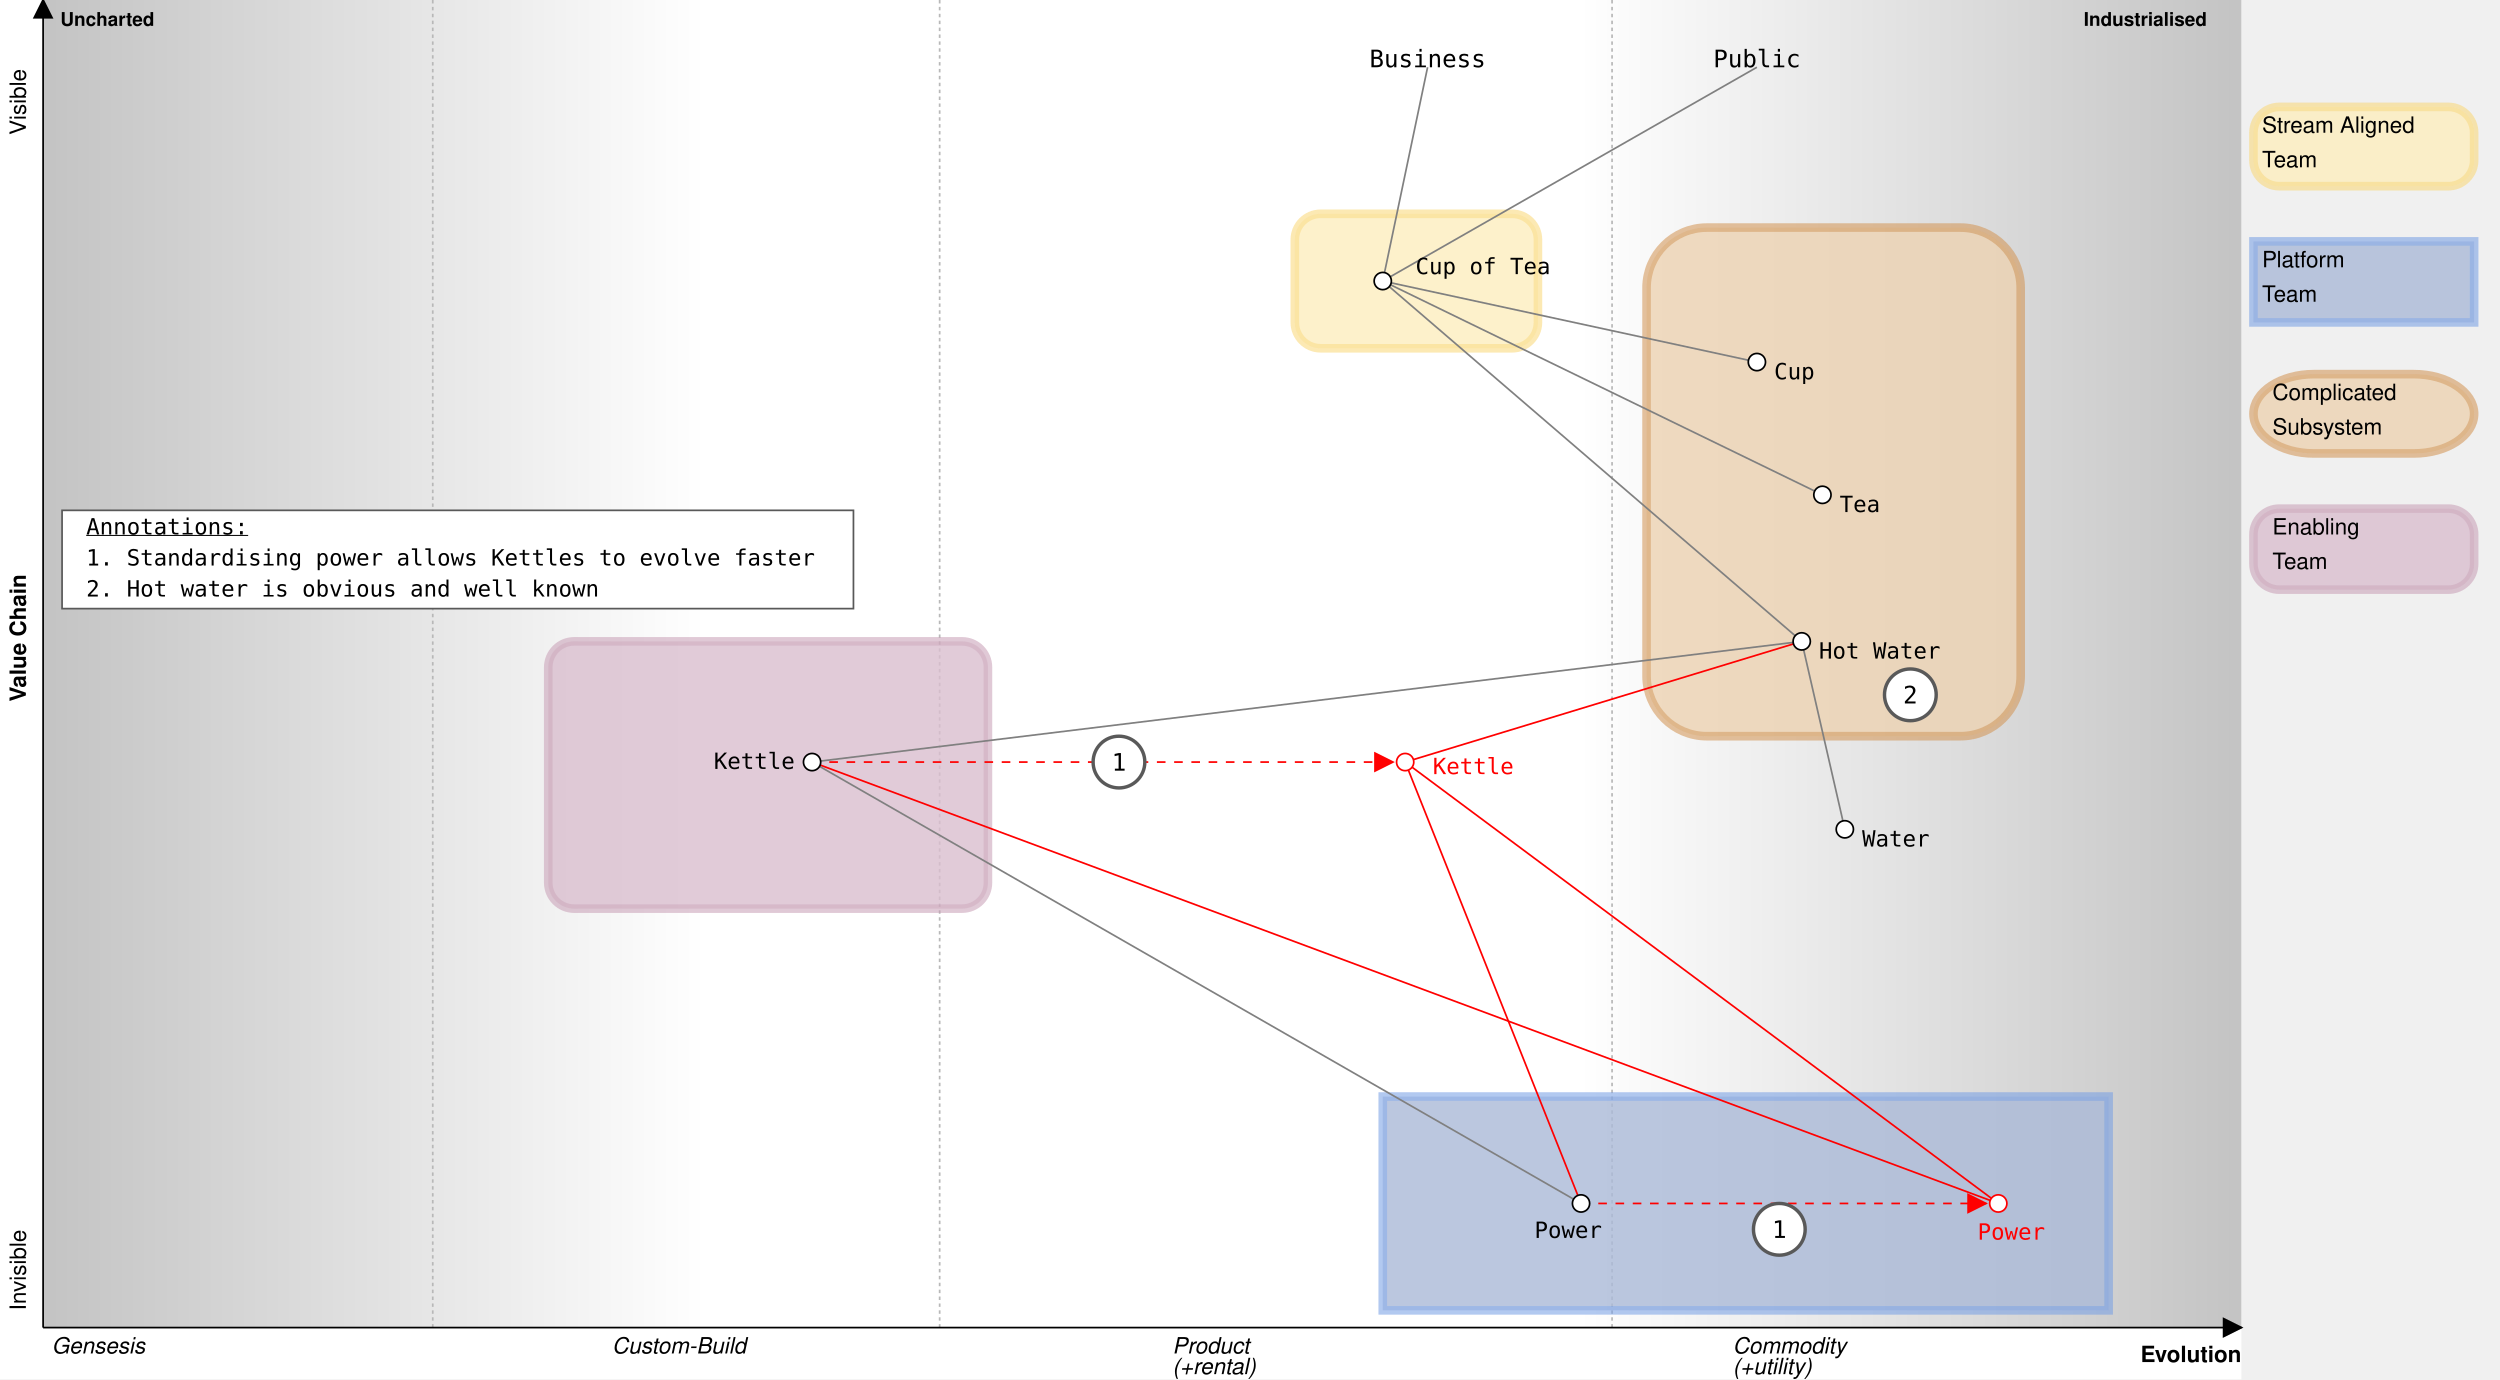
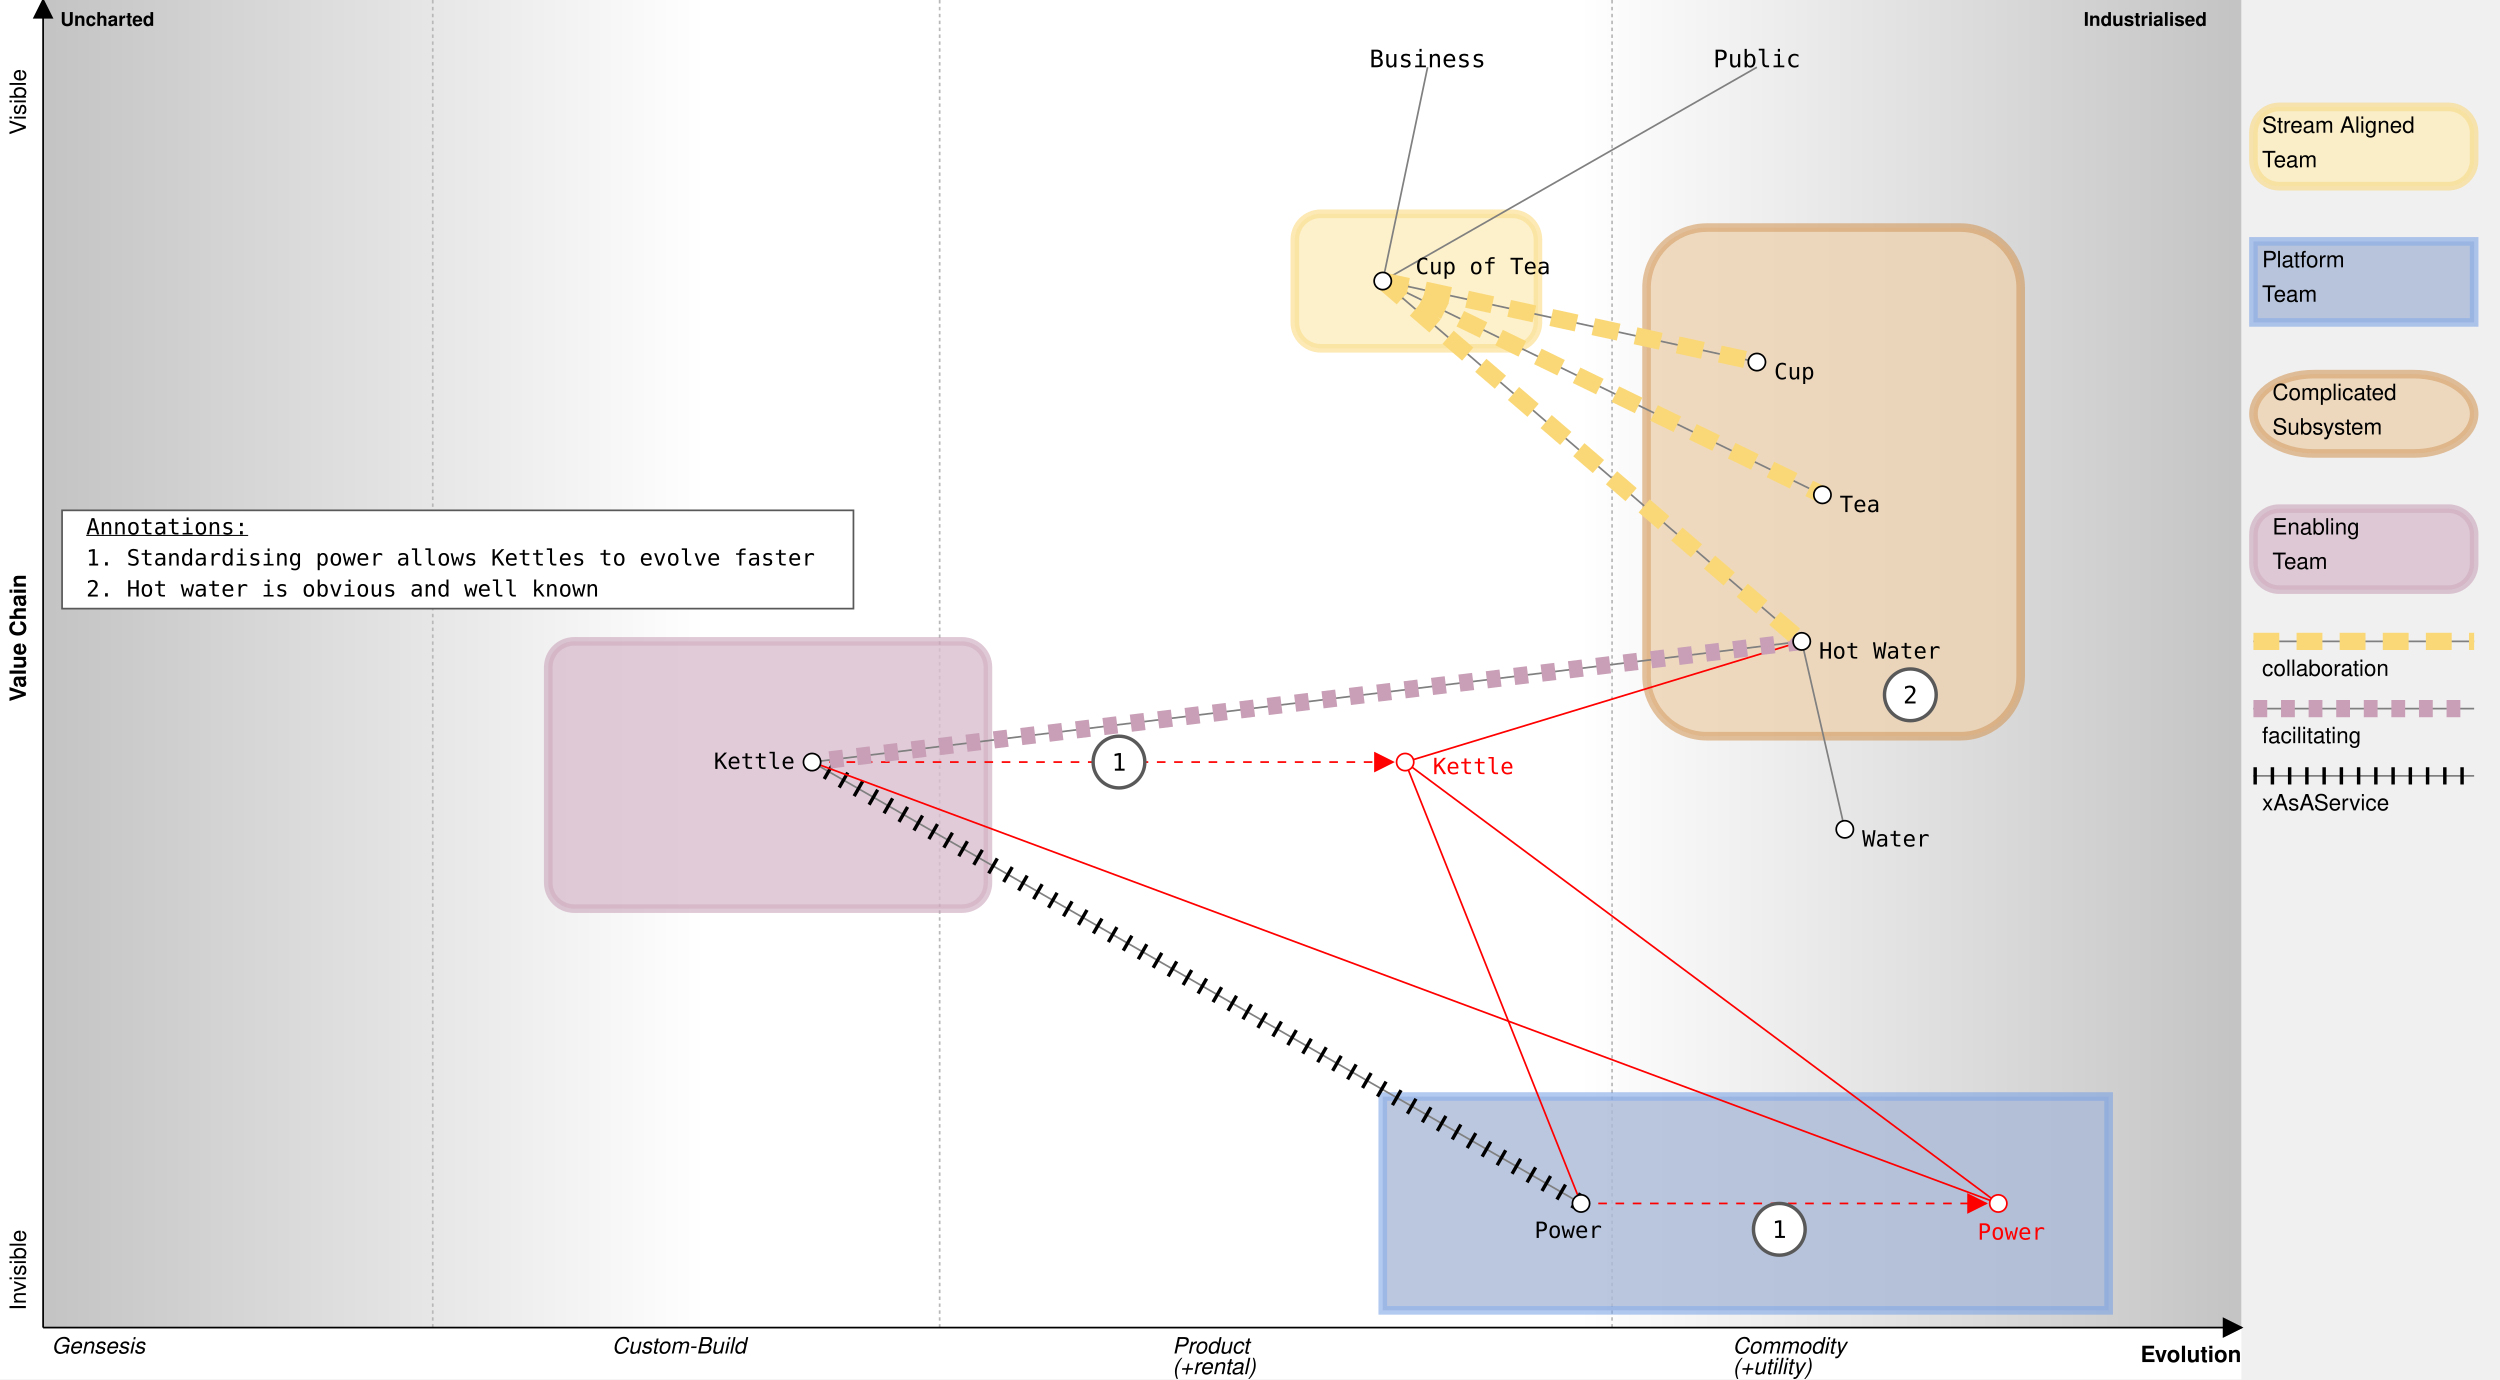
<svg xmlns="http://www.w3.org/2000/svg" width="1450" height="800">
  <g font-family="&quot;Helvetica Neue&quot;,Helvetica,Arial,sans-serif" font-size="13px"> &gt;
<g transform="translate(1307,62)">
      <rect x="0" y="0" width="128" height="46" rx="15" ry="15" fill="rgb(252, 237, 190)" opacity="0.8" stroke="rgb(250,216,120)" stroke-opacity="0.7" stroke-width="5px" />
    </g>
    <text x="1312" y="77">Stream Aligned</text>
    <text x="1312" y="97">Team</text>
    <g transform="translate(1307,140)">
      <rect x="0" y="0" width="128" height="47" fill="rgb(170, 185, 215)" opacity="0.8" stroke="rgb(119,159,229)" stroke-opacity="0.7" stroke-width="5px" />
    </g>
    <text x="1312" y="155">Platform</text>
    <text x="1312" y="175">Team</text>
    <g transform="translate(1307,217)">
      <rect x="0" y="0" width="128" height="46" rx="35" ry="35" fill="rgb(236, 210, 177)" opacity="0.8" stroke="rgb(210,149,84)" stroke-opacity="0.7" stroke-width="5px" />
    </g>
    <text x="1318" y="232">Complicated</text>
    <text x="1318" y="252">Subsystem</text>
    <g transform="translate(1307,295)">
      <rect x="0" y="0" width="128" height="47" rx="15" ry="15" fill="rgb(217, 190, 206)" opacity="0.8" stroke="rgb(200,159,182)" stroke-opacity="0.7" stroke-width="5px" />
    </g>
    <text x="1318" y="310">Enabling</text>
    <text x="1318" y="330">Team</text>
+     <line x1="1307" y1="372" x2="1435" y2="372" stroke="grey" stroke-width="1" />
+     <line x1="1307" y1="372" x2="1435" y2="372" stroke-dasharray="15 10" stroke="rgb(250,216,120)" stroke-width="10" />
+     <text x="1312" y="392">collaboration</text>
+     <line x1="1307" y1="411" x2="1435" y2="411" stroke="grey" stroke-width="1" />
+     <line x1="1307" y1="411" x2="1435" y2="411" stroke-dasharray="8 8" stroke="rgb(200,159,182)" stroke-width="10" />
+     <text x="1312" y="431">facilitating</text>
+     <line x1="1307" y1="450" x2="1435" y2="450" stroke="grey" stroke-width="1" />
+     <line x1="1307" y1="450" x2="1435" y2="450" stroke-dasharray="2 8" stroke="black" stroke-width="10" />
+     <text x="1312" y="470">xAsAService</text>
  </g>
  <rect x="0" y="0" width="1300" height="800" style="fill:white" />
  <defs>
    <linearGradient id="wardleyGradient" x1="0%" y1="0%" x2="100%" y2="0%">
      <stop offset="0%" stop-color="rgb(196,196,196)" stop-opacity="1.00" />
      <stop offset="30%" stop-color="rgb(255,255,255)" stop-opacity="1.00" />
      <stop offset="70%" stop-color="rgb(255,255,255)" stop-opacity="1.00" />
      <stop offset="100%" stop-color="rgb(196,196,196)" stop-opacity="1.00" />
    </linearGradient>
    <marker id="arrow" refX="15" refY="0" markerWidth="12" markerHeight="12" viewBox="0 -5 10 10">
      <path d="M0,-5L10,0L0,5" style="fill:red" />
    </marker>
    <marker id="graphArrow" refX="9" refY="0" markerWidth="12" markerHeight="12" viewBox="0 -5 10 10">
      <path d="M0,-5L10,0L0,5" style="fill:black" />
    </marker>
  </defs>
  <rect x="25" y="0" width="1275" height="770" style="fill:url(#wardleyGradient)" />
  <g transform="translate(0,800) rotate(270)">
    <g font-family="&quot;Helvetica Neue&quot;,Helvetica,Arial,sans-serif" font-size="13px"> &gt;
<line x1="30" y1="25" x2="800" y2="25" stroke="black" stroke-width="1" marker-end="url(#graphArrow)" />
      <line x1="800" y1="251" x2="30" y2="251" stroke="#b8b8b8" stroke-dasharray="2,2" />
      <line x1="800" y1="545" x2="30" y2="545" stroke="#b8b8b8" stroke-dasharray="2,2" />
      <line x1="800" y1="935" x2="30" y2="935" stroke="#b8b8b8" stroke-dasharray="2,2" />
      <text x="40" y="15" text-anchor="start">Invisible</text>
      <text x="760" y="15" text-anchor="end">Visible</text>
      <text x="430" y="15" text-anchor="middle" font-weight="bold">Value Chain</text>
    </g>
  </g>
  <line x1="25" y1="770" x2="1300" y2="770" stroke="black" stroke-width="1" marker-end="url(#graphArrow)" />
  <g font-family="&quot;Helvetica Neue&quot;,Helvetica,Arial,sans-serif" font-size="13px" font-style="italic">
    <text x="35" y="15" font-style="normal" font-size="11px" font-weight="bold">Uncharted</text>
    <text x="1280" y="15" font-style="normal" font-size="11px" font-weight="bold" text-anchor="end">Industrialised</text>
    <text x="30" y="785">Gensesis</text>
    <text x="355" y="785">Custom-Build</text>
    <text x="680" y="785">Product</text>
    <text x="680" y="797">(+rental)</text>
    <text x="1005" y="785">Commodity</text>
    <text x="1005" y="797">(+utility)</text>
    <text x="1300" y="790" text-anchor="end" font-weight="bold" font-style="normal">Evolution</text>
  </g>
  <g font-family="Consolas, Lucida Console, monospace" font-weight="14px" font-size="13px">
    <g id="teamtopologies">
+       <g transform="translate(751,124)">
+         <rect x="0" y="0" width="141" height="78" rx="15" ry="15" fill="rgb(252, 237, 190)" opacity="0.8" stroke="rgb(250,216,120)" stroke-opacity="0.7" stroke-width="5px" />
+       </g>
      <g transform="translate(318,372)">
        <rect x="0" y="0" width="255" height="155" rx="15" ry="15" fill="rgb(217, 190, 206)" opacity="0.8" stroke="rgb(200,159,182)" stroke-opacity="0.7" stroke-width="5px" />
+       </g>
+       <g transform="translate(955,132)">
+         <rect x="0" y="0" width="217" height="295" rx="35" ry="35" fill="rgb(236, 210, 177)" opacity="0.8" stroke="rgb(210,149,84)" stroke-opacity="0.7" stroke-width="5px" />
      </g>
      <g transform="translate(802,636)">
        <rect x="0" y="0" width="421" height="124" fill="rgb(170, 185, 215)" opacity="0.8" stroke="rgb(119,159,229)" stroke-opacity="0.7" stroke-width="5px" />
      </g>
-       <g transform="translate(955,132)">
-         <rect x="0" y="0" width="217" height="295" rx="35" ry="35" fill="rgb(236, 210, 177)" opacity="0.8" stroke="rgb(210,149,84)" stroke-opacity="0.7" stroke-width="5px" />
-       </g>
-       <g transform="translate(751,124)">
-         <rect x="0" y="0" width="141" height="78" rx="15" ry="15" fill="rgb(252, 237, 190)" opacity="0.8" stroke="rgb(250,216,120)" stroke-opacity="0.7" stroke-width="5px" />
-       </g>
    </g>
    <g id="links">
-       <line x1="1045" y1="372" x2="1070" y2="481" stroke="grey" stroke-width="1" />
-       <line x1="1045" y1="372" x2="471" y2="442" stroke="grey" stroke-width="1" />
-       <line x1="1045" y1="372" x2="815" y2="442" stroke="red" stroke-width="1" />
-       <line x1="917" y1="698" x2="1159" y2="698" stroke-dasharray="5 5" stroke="red" stroke-width="1" marker-end="url(#arrow)" />
-       <line x1="802" y1="163" x2="1019" y2="210" stroke="grey" stroke-width="1" />
-       <line x1="802" y1="163" x2="1057" y2="287" stroke="grey" stroke-width="1" />
-       <line x1="802" y1="163" x2="1045" y2="372" stroke="grey" stroke-width="1" />
-       <line x1="471" y1="442" x2="1159" y2="698" stroke="red" stroke-width="1" />
-       <line x1="471" y1="442" x2="815" y2="442" stroke-dasharray="5 5" stroke="red" stroke-width="1" marker-end="url(#arrow)" />
-       <line x1="471" y1="442" x2="917" y2="698" stroke="grey" stroke-width="1" />
-       <line x1="828" y1="39" x2="802" y2="163" stroke="grey" stroke-width="1" />
      <line x1="1019" y1="39" x2="802" y2="163" stroke="grey" stroke-width="1" />
      <line x1="815" y1="442" x2="917" y2="698" stroke="red" stroke-width="1" />
      <line x1="815" y1="442" x2="1159" y2="698" stroke="red" stroke-width="1" />
+       <line x1="917" y1="698" x2="1159" y2="698" stroke-dasharray="5 5" stroke="red" stroke-width="1" marker-end="url(#arrow)" />
+       <line x1="471" y1="442" x2="917" y2="698" stroke="grey" stroke-width="1" />
+       <line x1="471" y1="442" x2="917" y2="698" stroke-dasharray="2 8" stroke="black" stroke-width="10" />
+       <line x1="471" y1="442" x2="1159" y2="698" stroke="red" stroke-width="1" />
+       <line x1="471" y1="442" x2="815" y2="442" stroke-dasharray="5 5" stroke="red" stroke-width="1" marker-end="url(#arrow)" />
+       <line x1="828" y1="39" x2="802" y2="163" stroke="grey" stroke-width="1" />
+       <line x1="1045" y1="372" x2="815" y2="442" stroke="red" stroke-width="1" />
+       <line x1="1045" y1="372" x2="1070" y2="481" stroke="grey" stroke-width="1" />
+       <line x1="1045" y1="372" x2="471" y2="442" stroke="grey" stroke-width="1" />
+       <line x1="1045" y1="372" x2="471" y2="442" stroke-dasharray="8 8" stroke="rgb(200,159,182)" stroke-width="10" />
+       <line x1="802" y1="163" x2="1057" y2="287" stroke="grey" stroke-width="1" />
+       <line x1="802" y1="163" x2="1057" y2="287" stroke-dasharray="15 10" stroke="rgb(250,216,120)" stroke-width="10" />
+       <line x1="802" y1="163" x2="1045" y2="372" stroke="grey" stroke-width="1" />
+       <line x1="802" y1="163" x2="1045" y2="372" stroke-dasharray="15 10" stroke="rgb(250,216,120)" stroke-width="10" />
+       <line x1="802" y1="163" x2="1019" y2="210" stroke="grey" stroke-width="1" />
+       <line x1="802" y1="163" x2="1019" y2="210" stroke-dasharray="15 10" stroke="rgb(250,216,120)" stroke-width="10" />
    </g>
    <g id="components">
      <g transform="translate(828,39)">
        <text x="0" y="0" font-weight="14px" font-size="14px" text-anchor="middle">Business</text>
      </g>
-       <g transform="translate(1019,39)">
-         <text x="0" y="0" font-weight="14px" font-size="14px" text-anchor="middle">Public</text>
+       <g transform="translate(1045,372)">
+         <text x="10" y="10">Hot Water</text>
+         <circle cx="0" cy="0" r="5" stroke-width="1" stroke="black" fill="white" />
      </g>
      <g transform="translate(802,163)">
        <text x="19" y="-4">Cup of Tea</text>
        <circle cx="0" cy="0" r="5" stroke-width="1" stroke="black" fill="white" />
+       </g>
+       <g transform="translate(1057,287)">
+         <text x="10" y="10">Tea</text>
+         <circle cx="0" cy="0" r="5" stroke-width="1" stroke="black" fill="white" />
+       </g>
+       <g transform="translate(1070,481)">
+         <text x="10" y="10">Water</text>
+         <circle cx="0" cy="0" r="5" stroke-width="1" stroke="black" fill="white" />
+       </g>
+       <g transform="translate(1019,39)">
+         <text x="0" y="0" font-weight="14px" font-size="14px" text-anchor="middle">Public</text>
+       </g>
+       <g transform="translate(815,442)">
+         <text x="16" y="7" fill="red">Kettle</text>
+         <circle cx="0" cy="0" r="5" stroke-width="1" stroke="red" fill="white" />
+       </g>
+       <g transform="translate(917,698)">
+         <text x="-27" y="20">Power</text>
+         <circle cx="0" cy="0" r="5" stroke-width="1" stroke="black" fill="white" />
+       </g>
+       <g transform="translate(1159,698)">
+         <text x="-12" y="21" fill="red">Power</text>
+         <circle cx="0" cy="0" r="5" stroke-width="1" stroke="red" fill="white" />
      </g>
      <g transform="translate(1019,210)">
        <text x="10" y="10">Cup</text>
        <circle cx="0" cy="0" r="5" stroke-width="1" stroke="black" fill="white" />
      </g>
      <g transform="translate(471,442)">
        <text x="-57" y="4">Kettle</text>
-         <circle cx="0" cy="0" r="5" stroke-width="1" stroke="black" fill="white" />
-       </g>
-       <g transform="translate(1159,698)">
-         <text x="-12" y="21" fill="red">Power</text>
-         <circle cx="0" cy="0" r="5" stroke-width="1" stroke="red" fill="white" />
-       </g>
-       <g transform="translate(1057,287)">
-         <text x="10" y="10">Tea</text>
-         <circle cx="0" cy="0" r="5" stroke-width="1" stroke="black" fill="white" />
-       </g>
-       <g transform="translate(815,442)">
-         <text x="16" y="7" fill="red">Kettle</text>
-         <circle cx="0" cy="0" r="5" stroke-width="1" stroke="red" fill="white" />
-       </g>
-       <g transform="translate(1045,372)">
-         <text x="10" y="10">Hot Water</text>
-         <circle cx="0" cy="0" r="5" stroke-width="1" stroke="black" fill="white" />
-       </g>
-       <g transform="translate(1070,481)">
-         <text x="10" y="10">Water</text>
-         <circle cx="0" cy="0" r="5" stroke-width="1" stroke="black" fill="white" />
-       </g>
-       <g transform="translate(917,698)">
-         <text x="-27" y="20">Power</text>
        <circle cx="0" cy="0" r="5" stroke-width="1" stroke="black" fill="white" />
      </g>
    </g>
    <g id="annotations">
      <g transform="translate(649,442)">
        <circle cx="0" cy="0" r="15" fill="white" stroke="#595959" stroke-width="2" />
        <text x="0" y="5" font-weight="14px" font-size="14px" text-anchor="middle">1</text>
      </g>
      <g transform="translate(1032,713)">
        <circle cx="0" cy="0" r="15" fill="white" stroke="#595959" stroke-width="2" />
        <text x="0" y="5" font-weight="14px" font-size="14px" text-anchor="middle">1</text>
      </g>
      <g transform="translate(1108,403)">
        <circle cx="0" cy="0" r="15" fill="white" stroke="#595959" stroke-width="2" />
        <text x="0" y="5" font-weight="14px" font-size="14px" text-anchor="middle">2</text>
      </g>
      <g transform="translate(50,310)">
        <rect x="-14" y="-14" width="459" height="57" stroke="#595959" stroke-width="1" fill="#FFFFFF" />
        <text x="0" y="0" text-decoration="underline">Annotations:</text>
        <text x="0" y="18"> 1. Standardising power allows Kettles to evolve faster</text>
        <text x="0" y="36"> 2. Hot water is obvious and well known</text>
      </g>
    </g>
  </g>
</svg>
